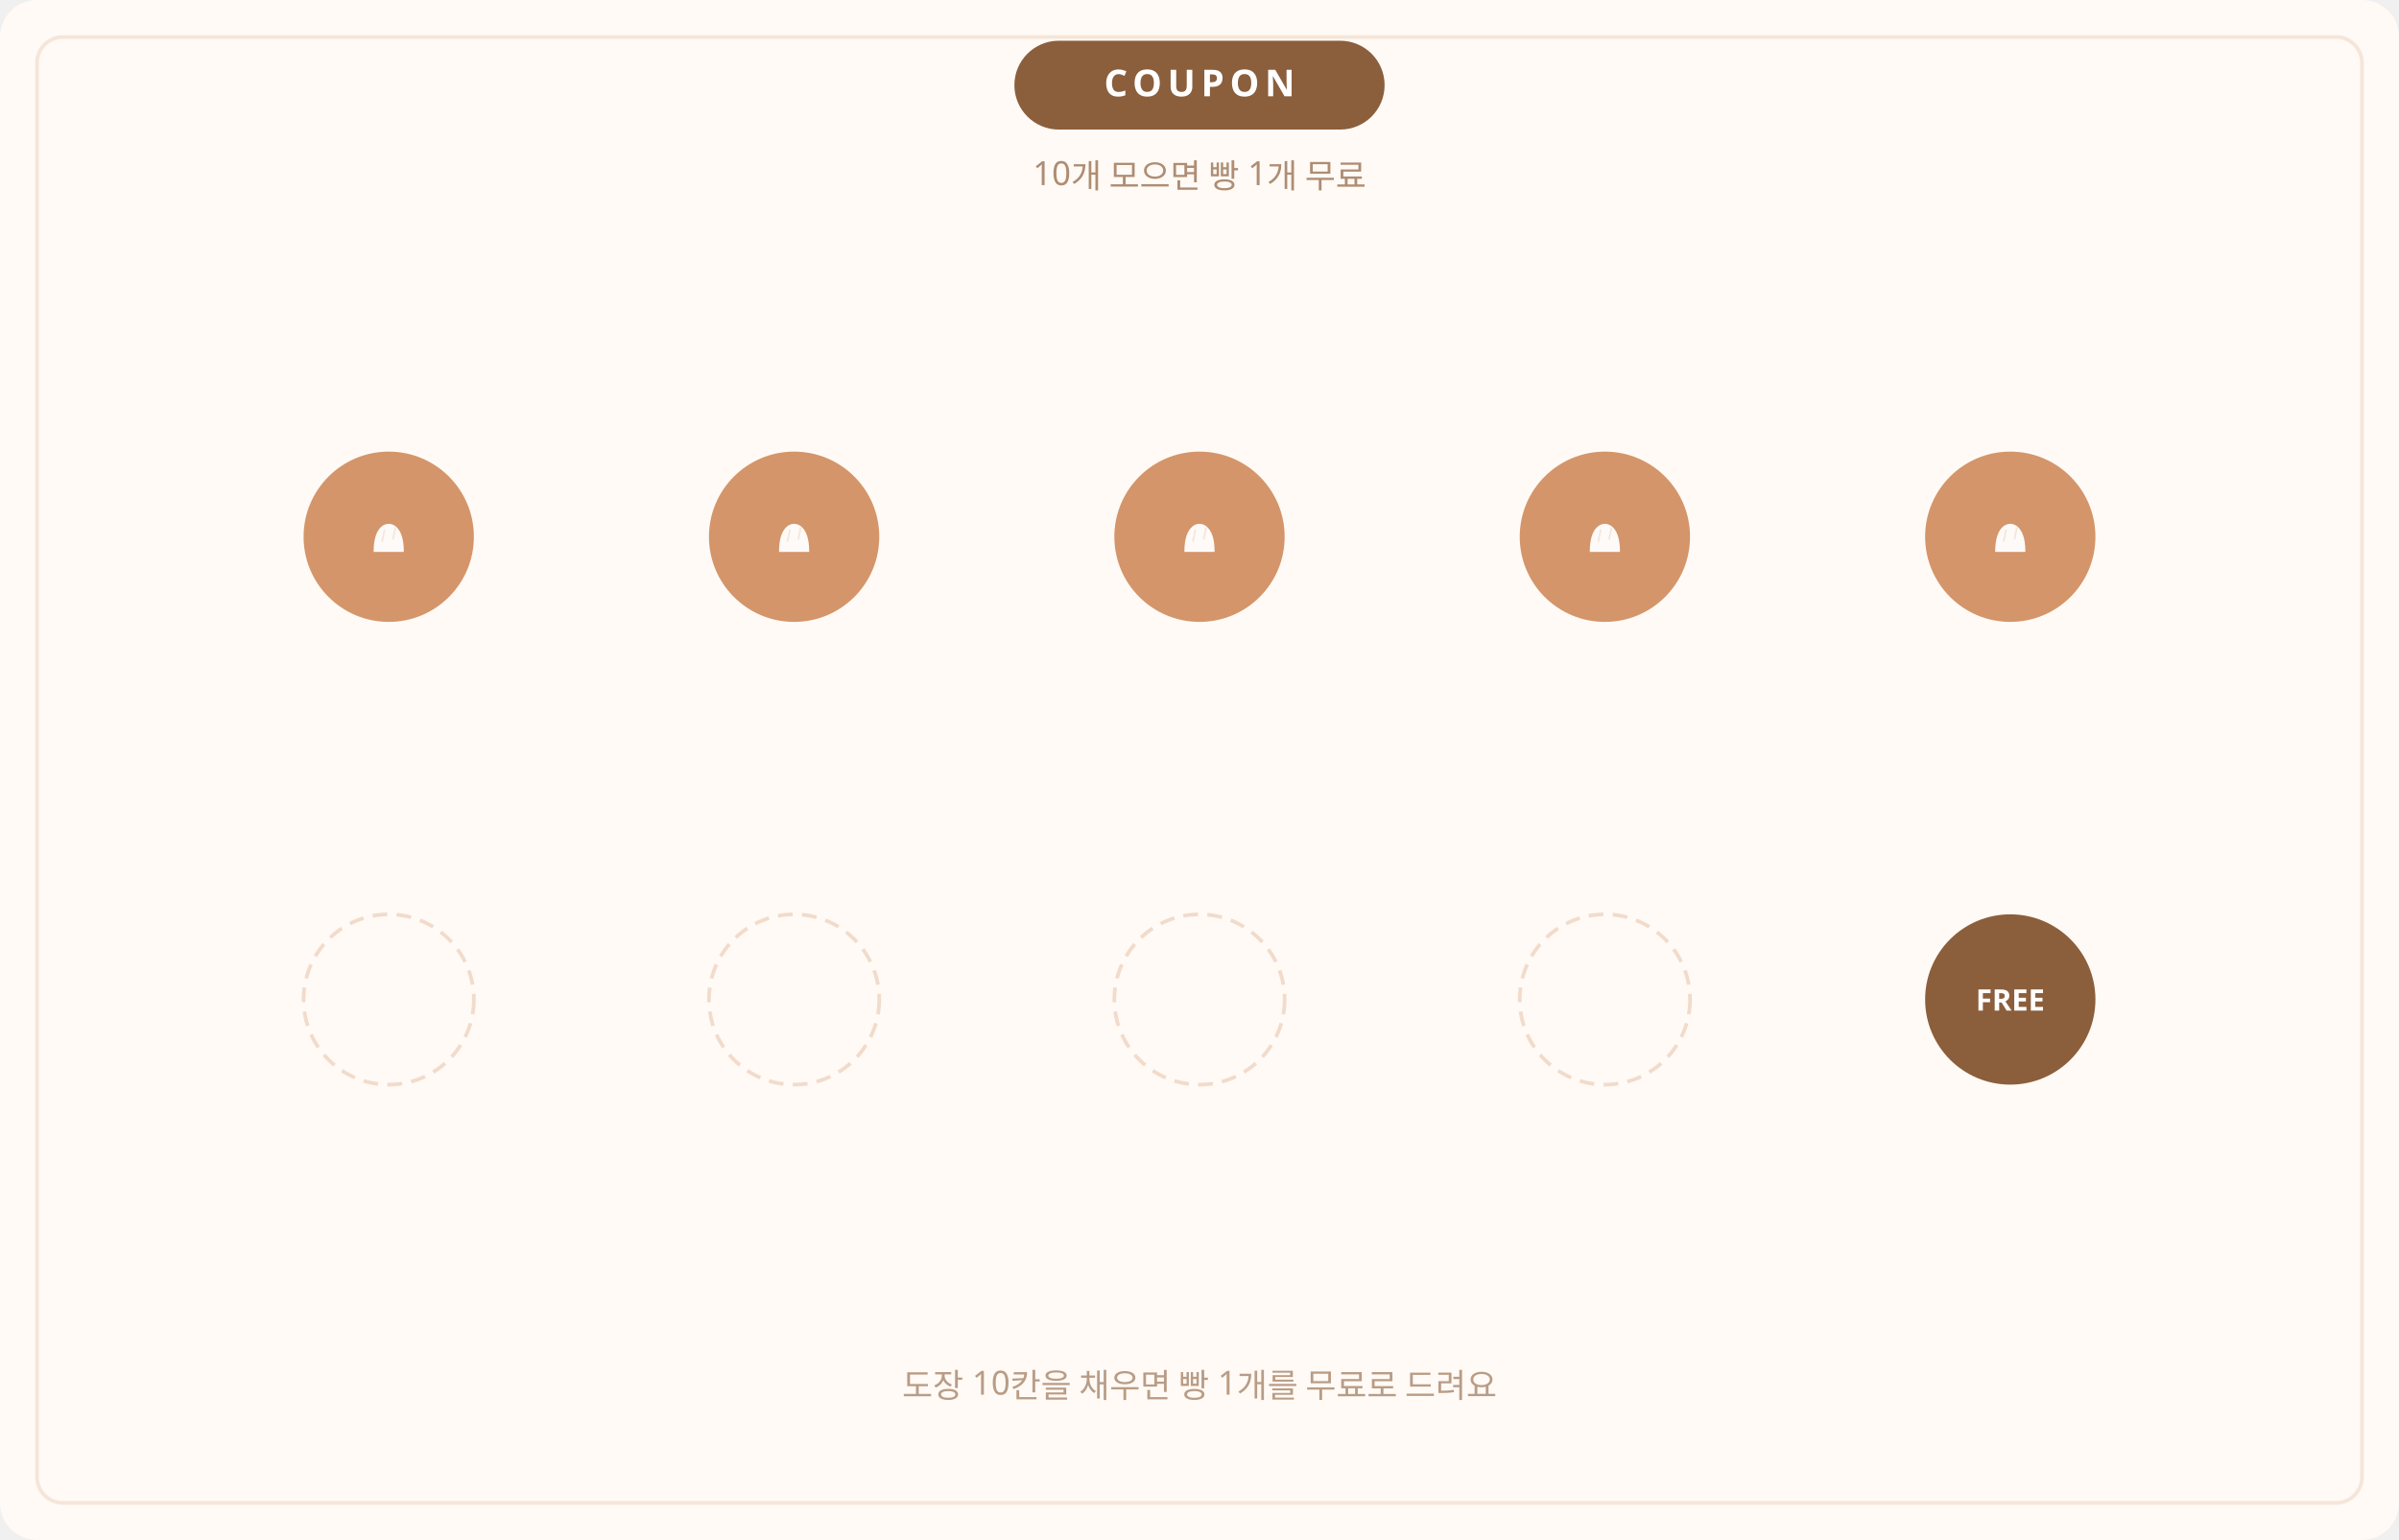
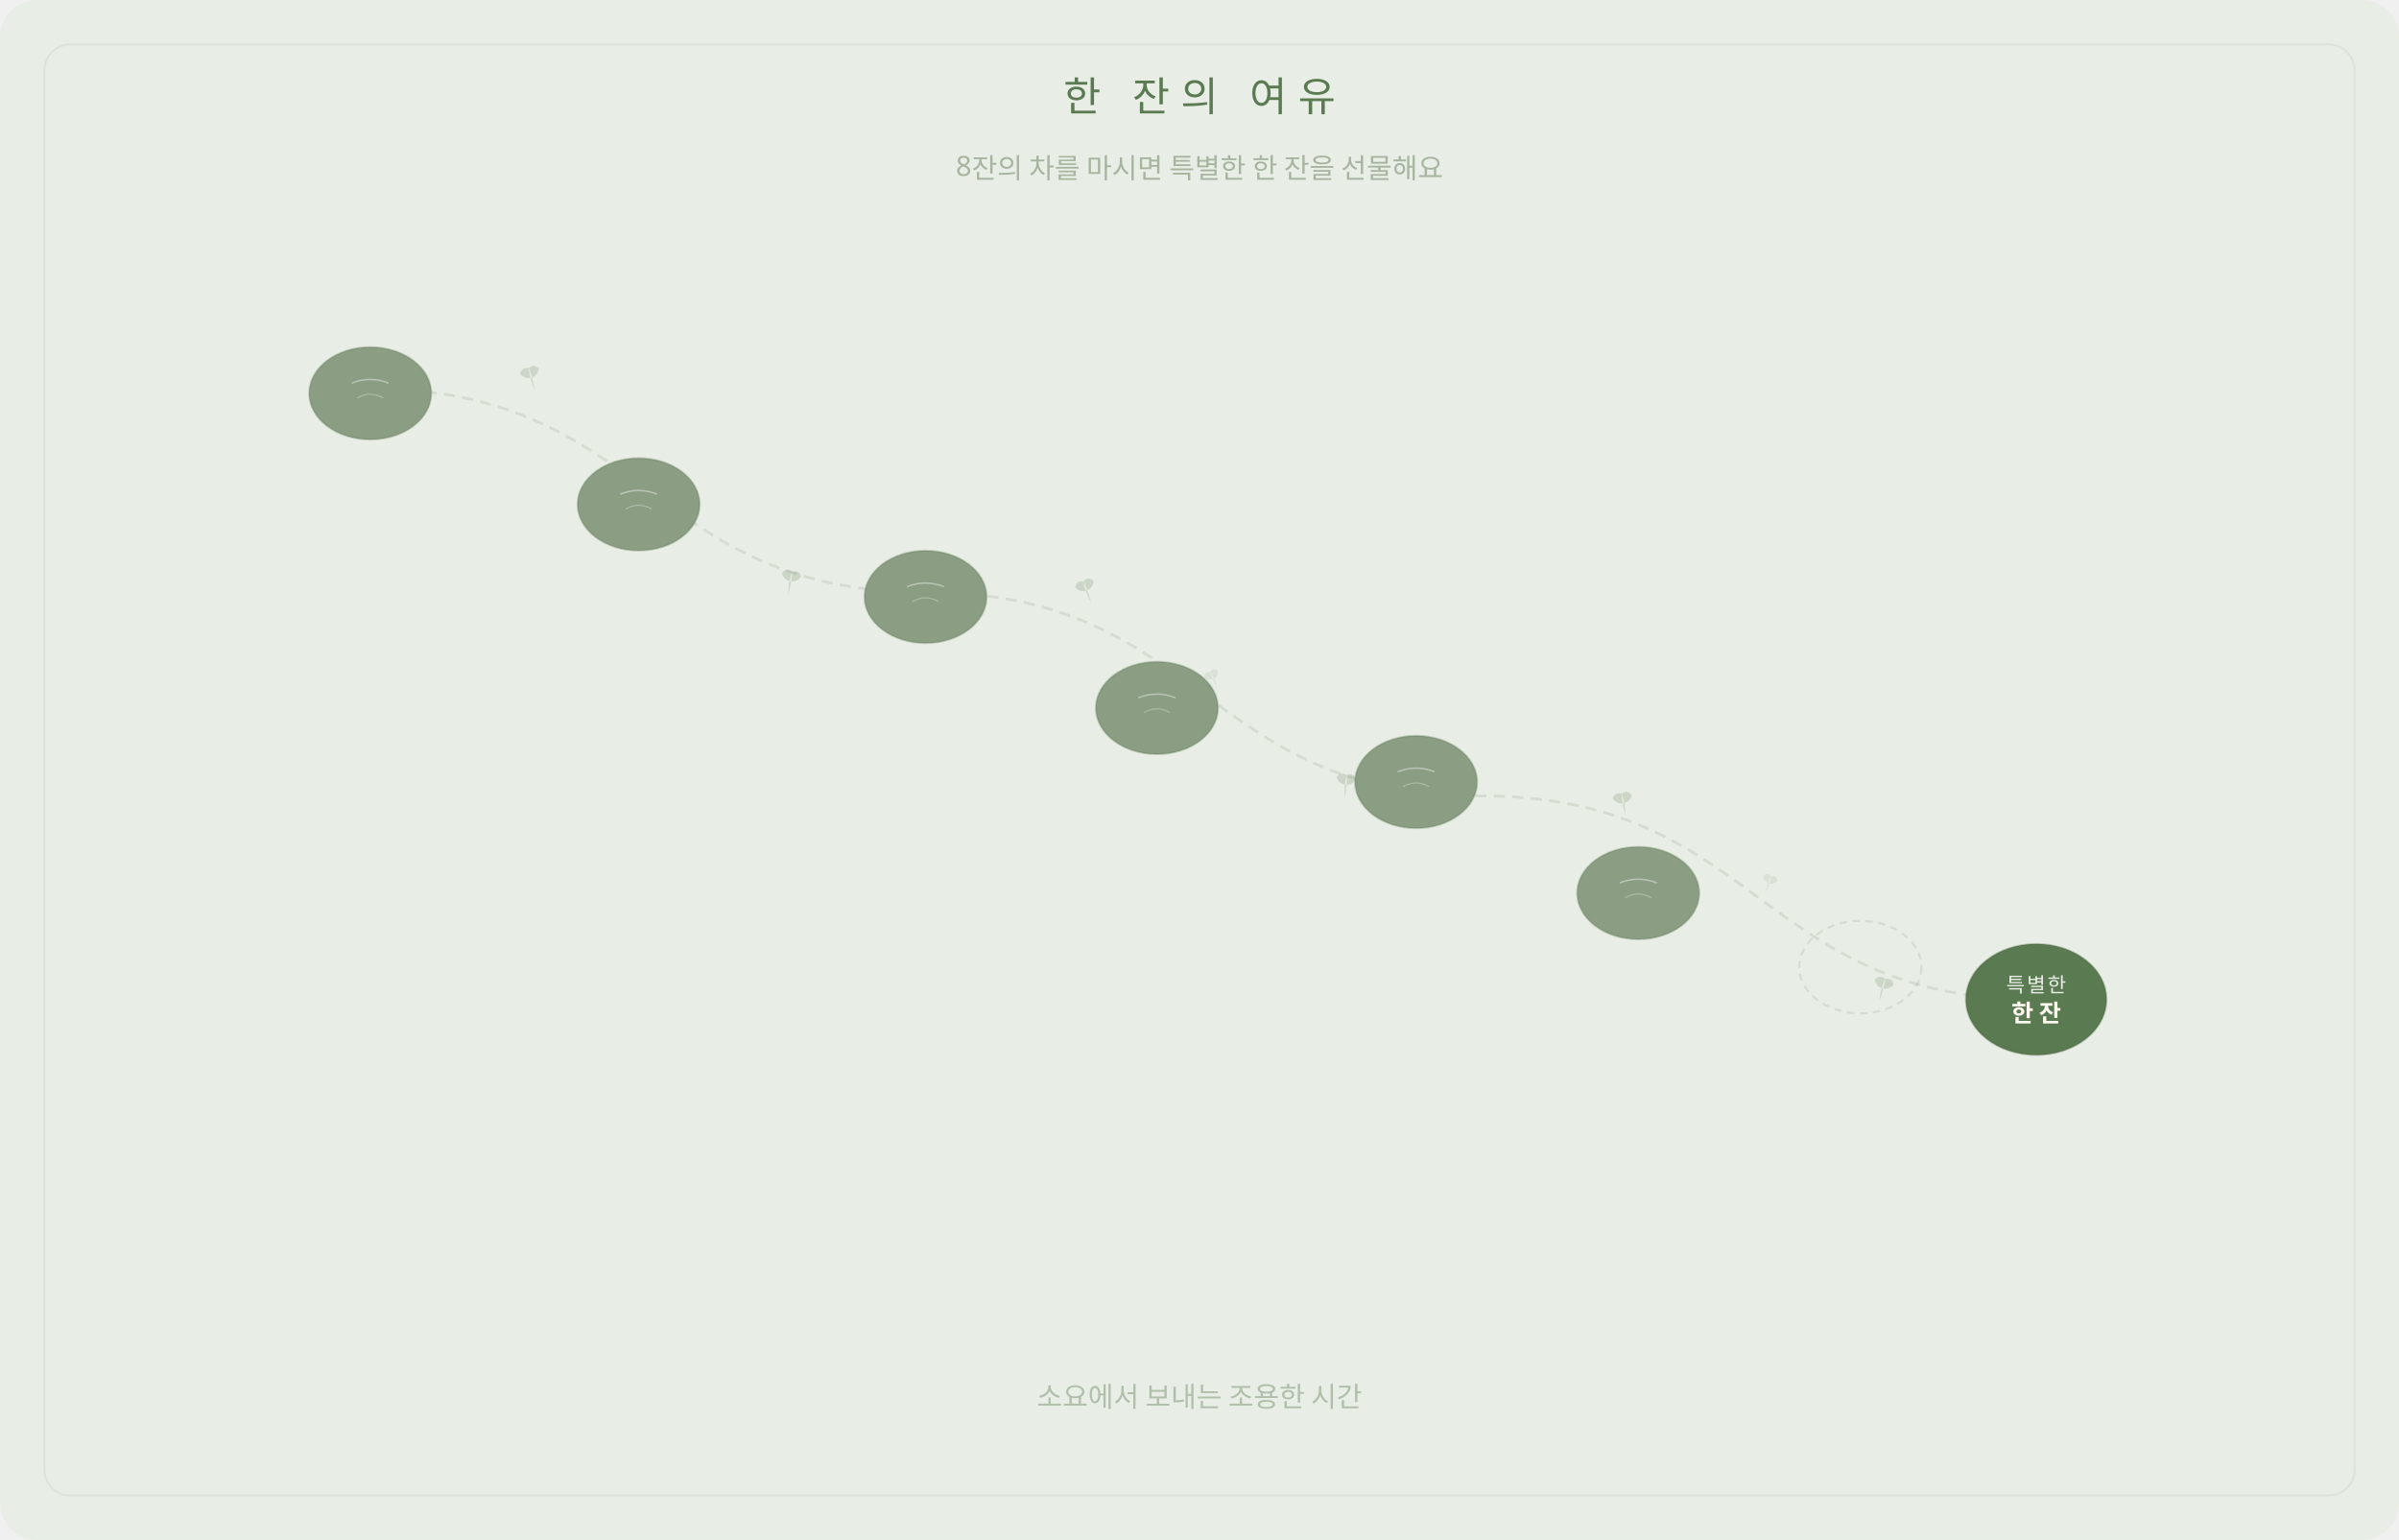
<svg xmlns="http://www.w3.org/2000/svg" viewBox="0 0 1296 832">
  <defs>
-     <symbol id="s" viewBox="0 0 24 24">
-       <path d="M5,19 Q5,10 9,7 Q12,5 15,7 Q19,10 19,19Z" fill="white" opacity="0.95" />
-       <path d="M9,14 L10,9" stroke="#D4956A" stroke-width="0.8" opacity="0.2" stroke-linecap="round" />
-       <path d="M14,13 L15,8" stroke="#D4956A" stroke-width="0.8" opacity="0.2" stroke-linecap="round" />
+     <symbol id="stone2f" viewBox="0 0 70 55">
+       <ellipse cx="35" cy="27.5" rx="33" ry="25" fill="#8B9D83" stroke="#5A7A52" stroke-width="1" stroke-opacity="0.3" />
+       <path d="M25,22 Q35,18 45,22" fill="none" stroke="white" stroke-width="0.8" opacity="0.4" />
+       <path d="M28,30 Q35,26 42,30" fill="none" stroke="white" stroke-width="0.6" opacity="0.3" />
+     </symbol>
+     <symbol id="stone2g" viewBox="0 0 70 55">
+       <ellipse cx="35" cy="27.5" rx="33" ry="25" fill="none" stroke="#8B9D83" stroke-width="1.2" opacity="0.2" stroke-dasharray="4,3" />
+     </symbol>
+     <symbol id="leafdeco" viewBox="0 0 16 20">
+       <path d="M8,18 Q7,10 8,4 Q4,2 2,6 Q4,10 8,10" fill="#8B9D83" opacity="0.3" />
+       <path d="M8,18 Q9,10 8,4 Q12,2 14,6 Q12,10 8,10" fill="#5A7A52" opacity="0.2" />
    </symbol>
  </defs>
-   <rect width="1296" height="832" rx="20" fill="#FFFAF5" />
-   <rect x="20" y="20" width="1256" height="792" rx="14" fill="none" stroke="#D4956A" stroke-opacity="0.2" stroke-width="2" />
-   <rect x="548" y="22" width="200" height="48" rx="24" fill="#8B5E3C" />
-   <text x="648" y="52" text-anchor="middle" fill="white" font-family="sans-serif" font-size="20" font-weight="700" letter-spacing="3">COUPON</text>
-   <text x="648" y="100" text-anchor="middle" fill="#8B5E3C" font-family="sans-serif" font-size="18" opacity="0.7">10개 모으면 빵 1개 무료</text>
-   <circle cx="210" cy="290" r="46" fill="#D4956A" />
-   <use href="#s" x="196" y="276" width="28" height="28" />
-   <circle cx="429" cy="290" r="46" fill="#D4956A" />
-   <use href="#s" x="415" y="276" width="28" height="28" />
-   <circle cx="648" cy="290" r="46" fill="#D4956A" />
-   <use href="#s" x="634" y="276" width="28" height="28" />
-   <circle cx="867" cy="290" r="46" fill="#D4956A" />
-   <use href="#s" x="853" y="276" width="28" height="28" />
-   <circle cx="1086" cy="290" r="46" fill="#D4956A" />
-   <use href="#s" x="1072" y="276" width="28" height="28" />
-   <circle cx="210" cy="540" r="46" fill="none" stroke="#D4956A" stroke-opacity="0.3" stroke-width="2" stroke-dasharray="8 5" />
-   <circle cx="429" cy="540" r="46" fill="none" stroke="#D4956A" stroke-opacity="0.3" stroke-width="2" stroke-dasharray="8 5" />
-   <circle cx="648" cy="540" r="46" fill="none" stroke="#D4956A" stroke-opacity="0.3" stroke-width="2" stroke-dasharray="8 5" />
-   <circle cx="867" cy="540" r="46" fill="none" stroke="#D4956A" stroke-opacity="0.3" stroke-width="2" stroke-dasharray="8 5" />
-   <circle cx="1086" cy="540" r="46" fill="#8B5E3C" />
-   <text x="1086" y="546" text-anchor="middle" fill="white" font-family="sans-serif" font-size="16" font-weight="700">FREE</text>
-   <text x="648" y="755" text-anchor="middle" fill="#8B5E3C" font-family="sans-serif" font-size="18" opacity="0.6">도장 10칸을 채우면 빵 1개를 무료로 드려요</text>
+   <rect width="1296" height="832" rx="20" fill="#E8EDE5" />
+   <rect x="24" y="24" width="1248" height="784" rx="14" fill="none" stroke="#8B9D83" stroke-opacity="0.12" stroke-width="1" />
+   <text x="648" y="60" text-anchor="middle" fill="#5A7A52" font-family="'Georgia', serif" font-size="22" letter-spacing="6">한 잔의 여유</text>
+   <text x="648" y="95" text-anchor="middle" fill="#8B9D83" font-family="sans-serif" font-size="15" opacity="0.7">8잔의 차를 마시면 특별한 한 잔을 선물해요</text>
+   <path d="M200,210 C350,210 350,320 500,320 C650,320 650,430 800,430 C950,430 950,540 1100,540" fill="none" stroke="#8B9D83" stroke-opacity="0.2" stroke-width="1.5" stroke-dasharray="6,4" />
+   <use href="#leafdeco" x="280" y="195" width="14" height="18" transform="rotate(-15, 287, 204)" />
+   <use href="#leafdeco" x="420" y="305" width="14" height="18" transform="rotate(10, 427, 314)" />
+   <use href="#leafdeco" x="580" y="310" width="14" height="18" transform="rotate(-20, 587, 319)" />
+   <use href="#leafdeco" x="720" y="415" width="14" height="18" transform="rotate(5, 727, 424)" />
+   <use href="#leafdeco" x="870" y="425" width="14" height="18" transform="rotate(-10, 877, 434)" />
+   <use href="#leafdeco" x="1010" y="525" width="14" height="18" transform="rotate(15, 1017, 534)" />
+   <use href="#leafdeco" x="340" y="250" width="11" height="14" opacity="0.5" transform="rotate(30, 345, 257)" />
+   <use href="#leafdeco" x="650" y="360" width="11" height="14" opacity="0.5" transform="rotate(-25, 655, 367)" />
+   <use href="#leafdeco" x="950" y="470" width="11" height="14" opacity="0.5" transform="rotate(20, 955, 477)" />
+   <use href="#stone2f" x="165" y="185" width="70" height="55" />
+   <use href="#stone2f" x="310" y="245" width="70" height="55" />
+   <use href="#stone2f" x="465" y="295" width="70" height="55" />
+   <use href="#stone2f" x="590" y="355" width="70" height="55" />
+   <use href="#stone2f" x="730" y="395" width="70" height="55" />
+   <use href="#stone2f" x="850" y="455" width="70" height="55" />
+   <use href="#stone2g" x="970" y="495" width="70" height="55" />
+   <g transform="translate(1100, 540)">
+     <ellipse rx="38" ry="30" fill="#5A7A52" stroke="#3D5C35" stroke-width="1" stroke-opacity="0.3" />
+     <text x="0" y="-4" text-anchor="middle" fill="#E8EDE5" font-family="'Georgia', serif" font-size="11" letter-spacing="1">특별한</text>
+     <text x="0" y="12" text-anchor="middle" fill="#FFF8F0" font-family="'Georgia', serif" font-size="13" font-weight="700">한 잔</text>
+   </g>
+   <text x="648" y="760" text-anchor="middle" fill="#5A7A52" font-family="sans-serif" font-size="15" opacity="0.4">소요에서 보내는 조용한 시간</text>
</svg>
